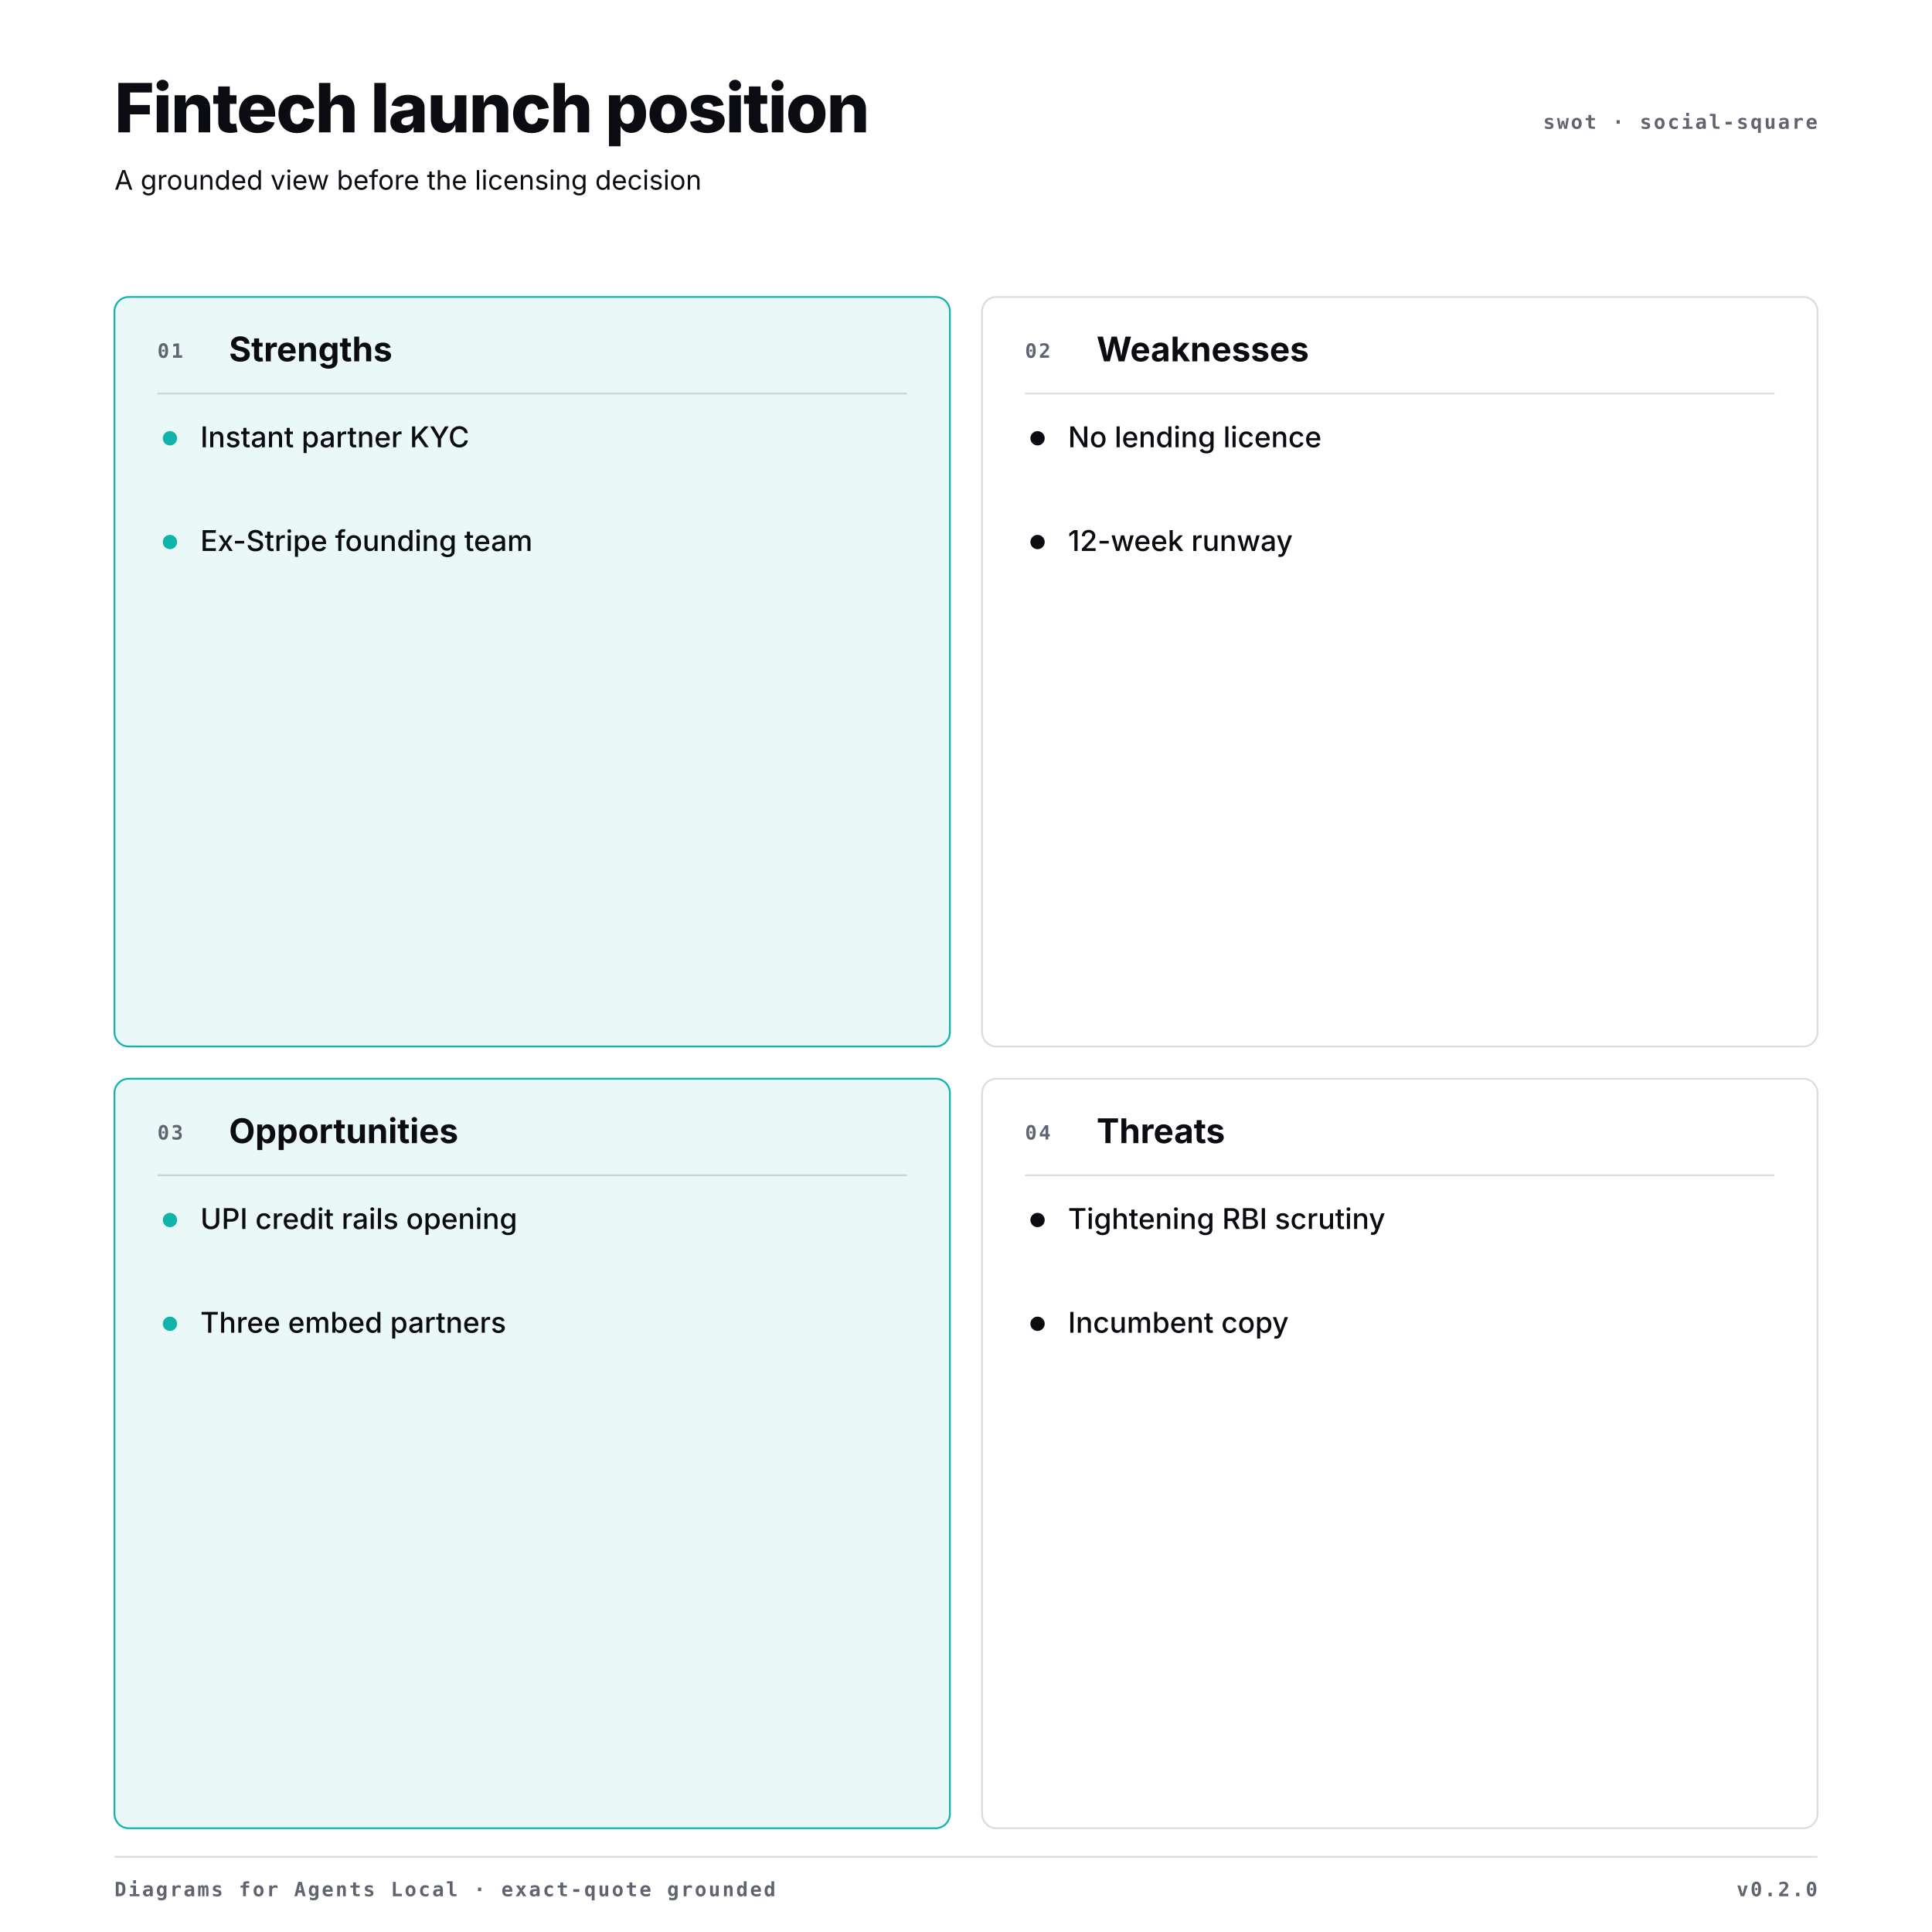
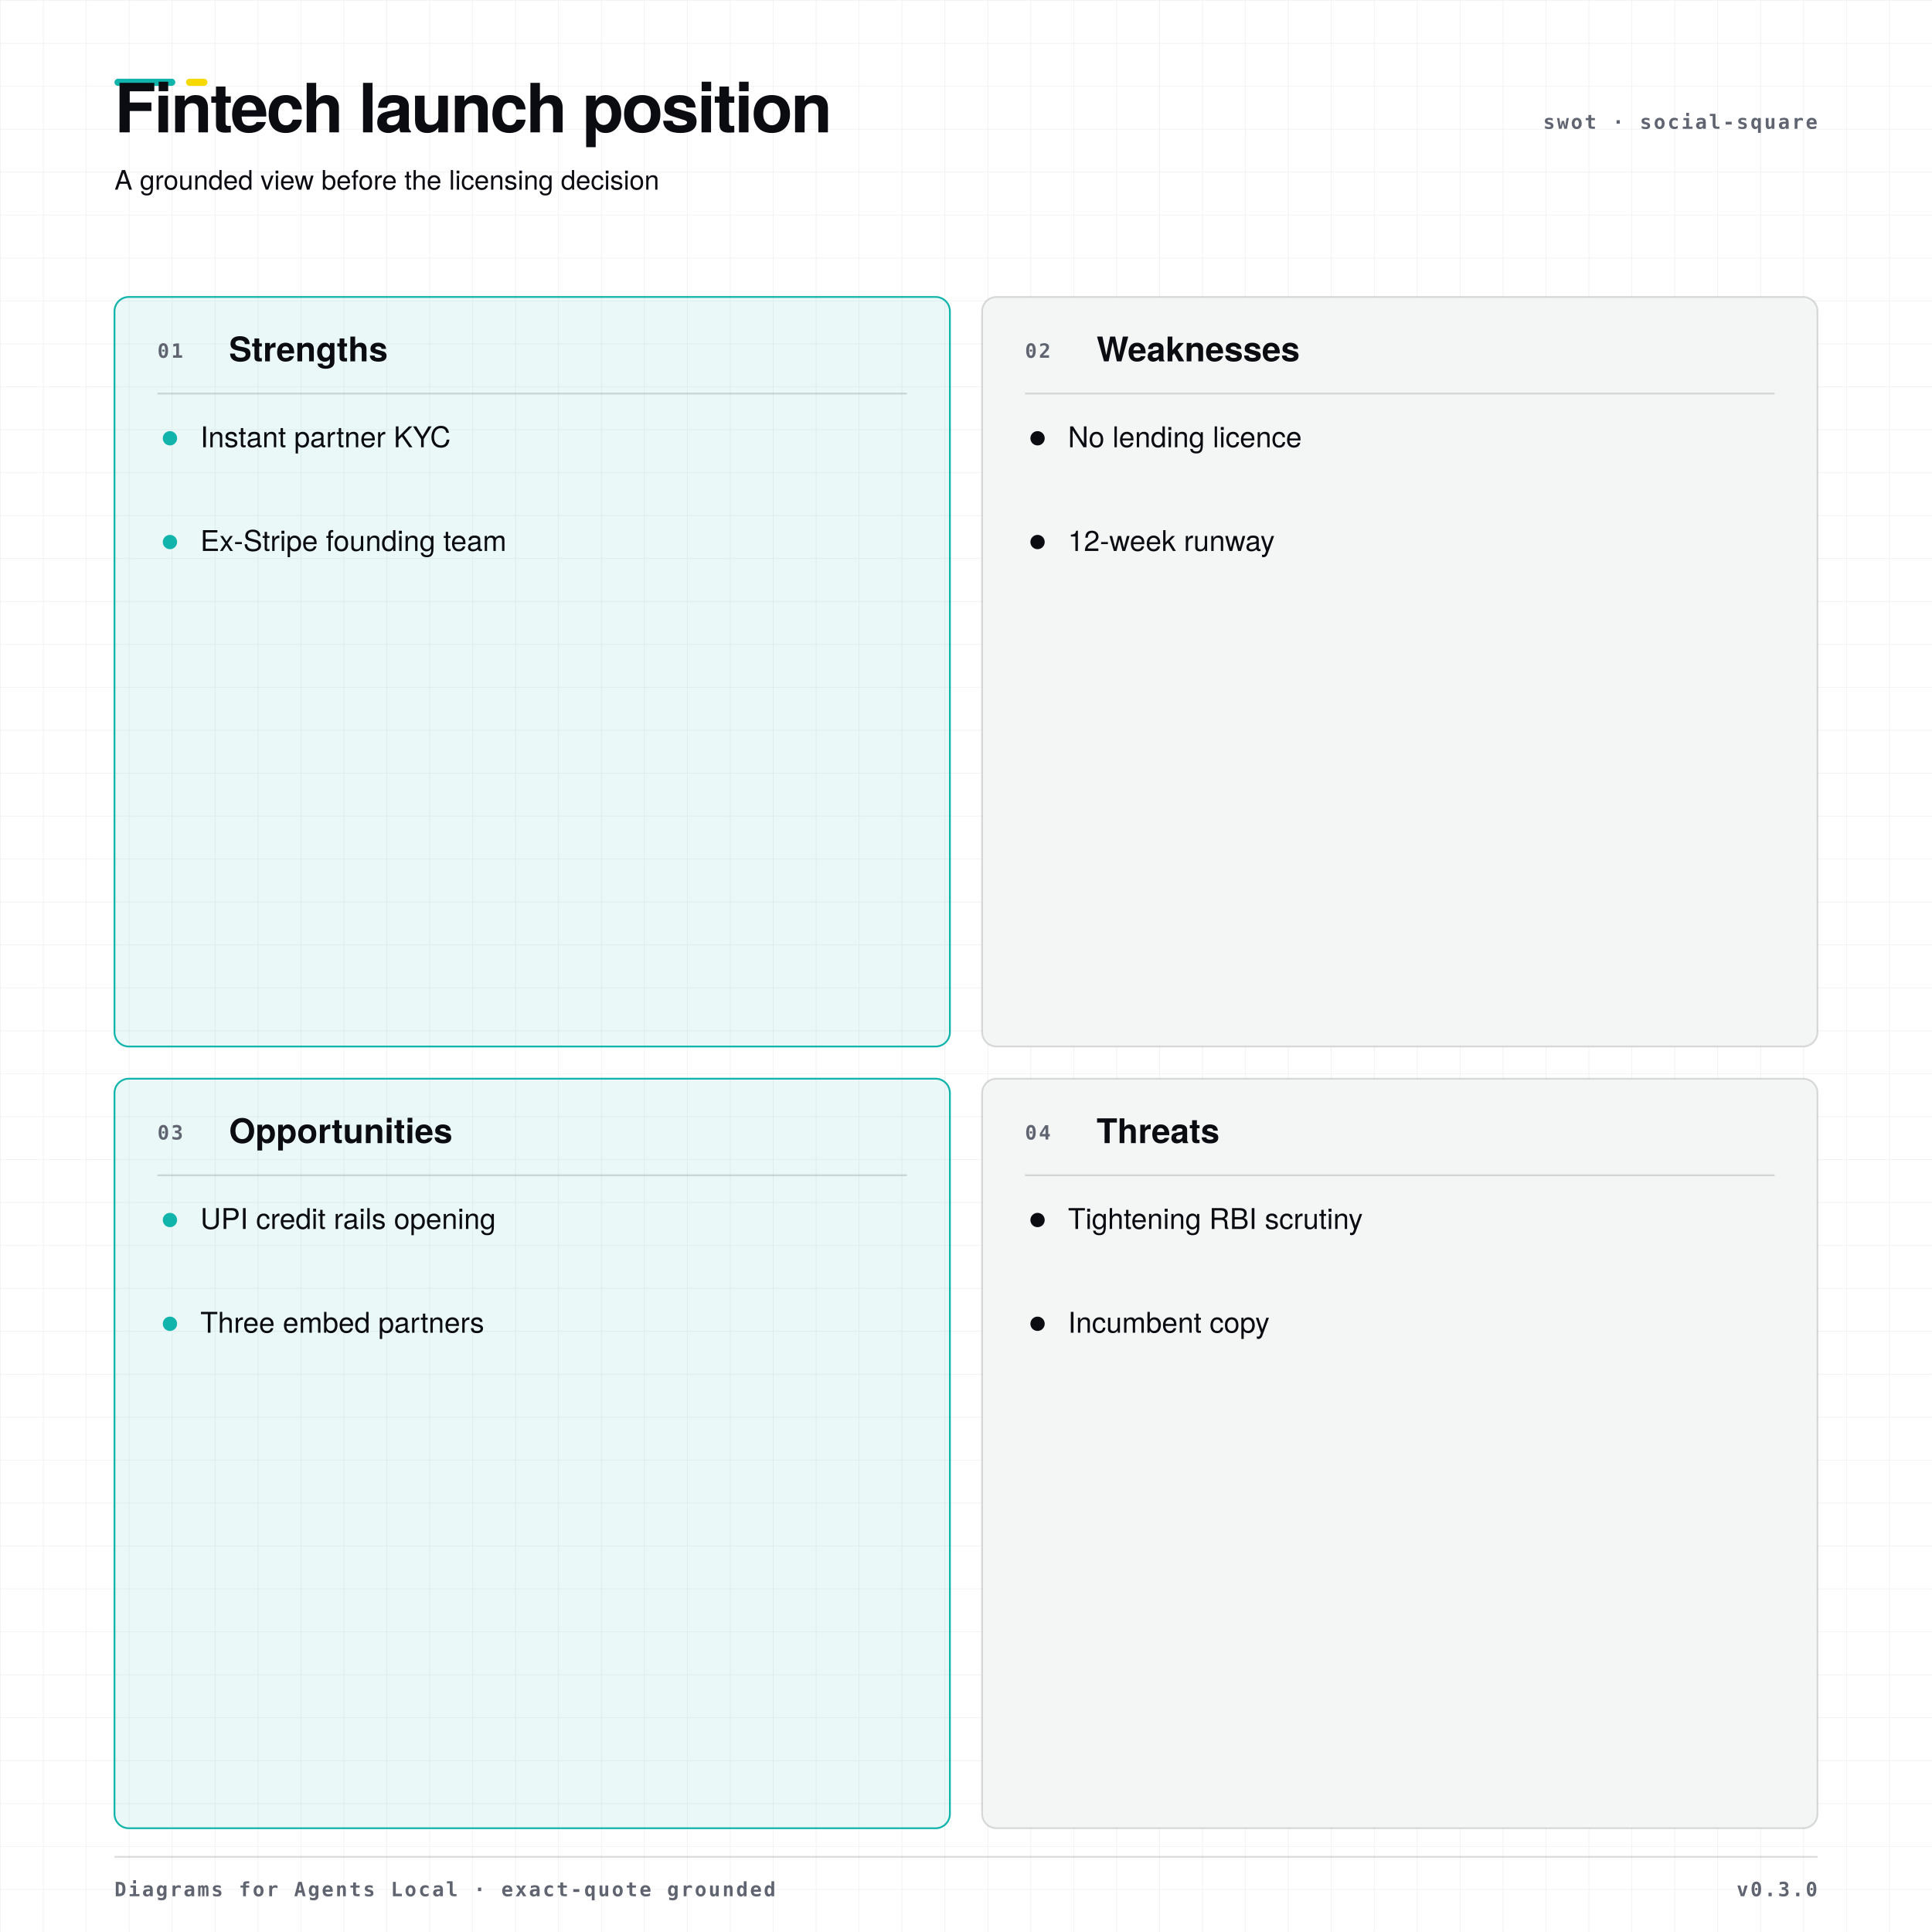
<svg xmlns="http://www.w3.org/2000/svg" role="img" aria-labelledby="diagrams-for-agents-title diagrams-for-agents-desc" viewBox="0 0 1080 1080" width="1080" height="1080" data-diagrams-for-agents-family="swot">
  <style>
-     :root{--paper:#ffffff;--paper-2:#ffffff;--ink:#0b0b12;--muted:#5f6470;--accent:#10b4ab;--accent-soft:#10b4ab16;--rule:#0b0b1224;--rule-strong:#0b0b1266}
-     text{font-family:Inter, Arial, sans-serif;fill:#0b0b12}
-     .eyebrow,.axis,.edge-label{font-family:ui-monospace,SFMono-Regular,Menlo,monospace;text-transform:uppercase;letter-spacing:.1em;fill:#5f6470}
-     .eyebrow{font-size:11px;font-weight:700}.axis{font-size:11px;font-weight:650}.edge-label{font-size:10px;font-weight:650}
+     :root{--paper:#ffffff;--paper-2:#f4f6f5;--ink:#0b0b12;--muted:#5f6470;--accent:#10b4ab;--accent-2:#f5d900;--accent-soft:#10b4ab1c;--rule:#0b0b1220;--rule-strong:#0b0b125c}
+     text{font-family:Avenir Next, Helvetica Neue, sans-serif;fill:#0b0b12}
+     .eyebrow,.axis,.edge-label,.meta{font-family:ui-monospace,SFMono-Regular,Menlo,monospace;text-transform:uppercase;letter-spacing:.1em;fill:#5f6470}
+     .eyebrow{font-size:11px;font-weight:700}.meta{font-size:9px;font-weight:620;letter-spacing:.06em}.axis{font-size:11px;font-weight:650}.edge-label{font-size:10px;font-weight:650}
  </style>
  <defs>
    <marker id="arrow" markerWidth="8" markerHeight="6" refX="7" refY="3" orient="auto">
      <path d="M0 0L8 3L0 6Z" fill="#5f6470" />
    </marker>
+     <pattern id="paper-grid" width="24" height="24" patternUnits="userSpaceOnUse">
+       <path d="M24 0H0V24" fill="none" stroke="#0b0b1224" stroke-width=".65" />
+     </pattern>
  </defs>
  <rect width="100%" height="100%" fill="#ffffff" />
-   <text x="64" y="74" font-size="38" font-weight="760" letter-spacing="-.02em">Fintech launch position</text>
+   <rect width="100%" height="100%" fill="url(#paper-grid)" opacity=".44" />
+   <rect x="64" y="44" width="34" height="4" rx="2" fill="#10b4ab" />
+   <rect x="104" y="44" width="12" height="4" rx="2" fill="#f5d900" />
+   <text x="64" y="74" font-family="Avenir Next, Helvetica Neue, sans-serif" font-size="38" font-weight="760" letter-spacing="-.03em">Fintech launch position</text>
  <text x="64" y="106" font-size="15" fill="#5f6470">A grounded view before the licensing decision</text>
  <text x="1016" y="72" text-anchor="end" class="eyebrow">swot · social-square</text>
  <g>
    <rect x="64" y="166" width="467" height="419" rx="8" fill="#10b4ab16" stroke="#10b4ab" />
    <text x="88" y="200" class="eyebrow">01</text>
    <text x="128" y="202" font-size="19" font-weight="700">Strengths</text>
    <line x1="88" y1="220" x2="507" y2="220" stroke="#0b0b1224" />
    <circle cx="95" cy="245" r="4" fill="#10b4ab" />
    <text x="112" y="250" text-anchor="start" font-size="16" font-weight="500" fill="#0b0b12" class="">
      <tspan x="112" dy="0">Instant partner KYC</tspan>
    </text>
    <circle cx="95" cy="303" r="4" fill="#10b4ab" />
    <text x="112" y="308" text-anchor="start" font-size="16" font-weight="500" fill="#0b0b12" class="">
      <tspan x="112" dy="0">Ex-Stripe founding team</tspan>
    </text>
  </g>
  <g>
-     <rect x="549" y="166" width="467" height="419" rx="8" fill="#ffffff" stroke="#0b0b1224" />
+     <rect x="549" y="166" width="467" height="419" rx="8" fill="#f4f6f5" stroke="#0b0b1224" />
    <text x="573" y="200" class="eyebrow">02</text>
    <text x="613" y="202" font-size="19" font-weight="700">Weaknesses</text>
    <line x1="573" y1="220" x2="992" y2="220" stroke="#0b0b1224" />
    <circle cx="580" cy="245" r="4" fill="#0b0b12" />
    <text x="597" y="250" text-anchor="start" font-size="16" font-weight="500" fill="#0b0b12" class="">
      <tspan x="597" dy="0">No lending licence</tspan>
    </text>
    <circle cx="580" cy="303" r="4" fill="#0b0b12" />
    <text x="597" y="308" text-anchor="start" font-size="16" font-weight="500" fill="#0b0b12" class="">
      <tspan x="597" dy="0">12-week runway</tspan>
    </text>
  </g>
  <g>
    <rect x="64" y="603" width="467" height="419" rx="8" fill="#10b4ab16" stroke="#10b4ab" />
    <text x="88" y="637" class="eyebrow">03</text>
    <text x="128" y="639" font-size="19" font-weight="700">Opportunities</text>
    <line x1="88" y1="657" x2="507" y2="657" stroke="#0b0b1224" />
    <circle cx="95" cy="682" r="4" fill="#10b4ab" />
    <text x="112" y="687" text-anchor="start" font-size="16" font-weight="500" fill="#0b0b12" class="">
      <tspan x="112" dy="0">UPI credit rails opening</tspan>
    </text>
    <circle cx="95" cy="740" r="4" fill="#10b4ab" />
    <text x="112" y="745" text-anchor="start" font-size="16" font-weight="500" fill="#0b0b12" class="">
      <tspan x="112" dy="0">Three embed partners</tspan>
    </text>
  </g>
  <g>
-     <rect x="549" y="603" width="467" height="419" rx="8" fill="#ffffff" stroke="#0b0b1224" />
+     <rect x="549" y="603" width="467" height="419" rx="8" fill="#f4f6f5" stroke="#0b0b1224" />
    <text x="573" y="637" class="eyebrow">04</text>
    <text x="613" y="639" font-size="19" font-weight="700">Threats</text>
    <line x1="573" y1="657" x2="992" y2="657" stroke="#0b0b1224" />
    <circle cx="580" cy="682" r="4" fill="#0b0b12" />
    <text x="597" y="687" text-anchor="start" font-size="16" font-weight="500" fill="#0b0b12" class="">
      <tspan x="597" dy="0">Tightening RBI scrutiny</tspan>
    </text>
    <circle cx="580" cy="740" r="4" fill="#0b0b12" />
    <text x="597" y="745" text-anchor="start" font-size="16" font-weight="500" fill="#0b0b12" class="">
      <tspan x="597" dy="0">Incumbent copy</tspan>
    </text>
  </g>
  <line x1="64" y1="1038" x2="1016" y2="1038" stroke="#0b0b1224" />
  <text x="64" y="1060" class="eyebrow">Diagrams for Agents Local · exact-quote grounded</text>
-   <text x="1016" y="1060" text-anchor="end" class="eyebrow">v0.2.0</text>
+   <text x="1016" y="1060" text-anchor="end" class="eyebrow">v0.3.0</text>
</svg>
